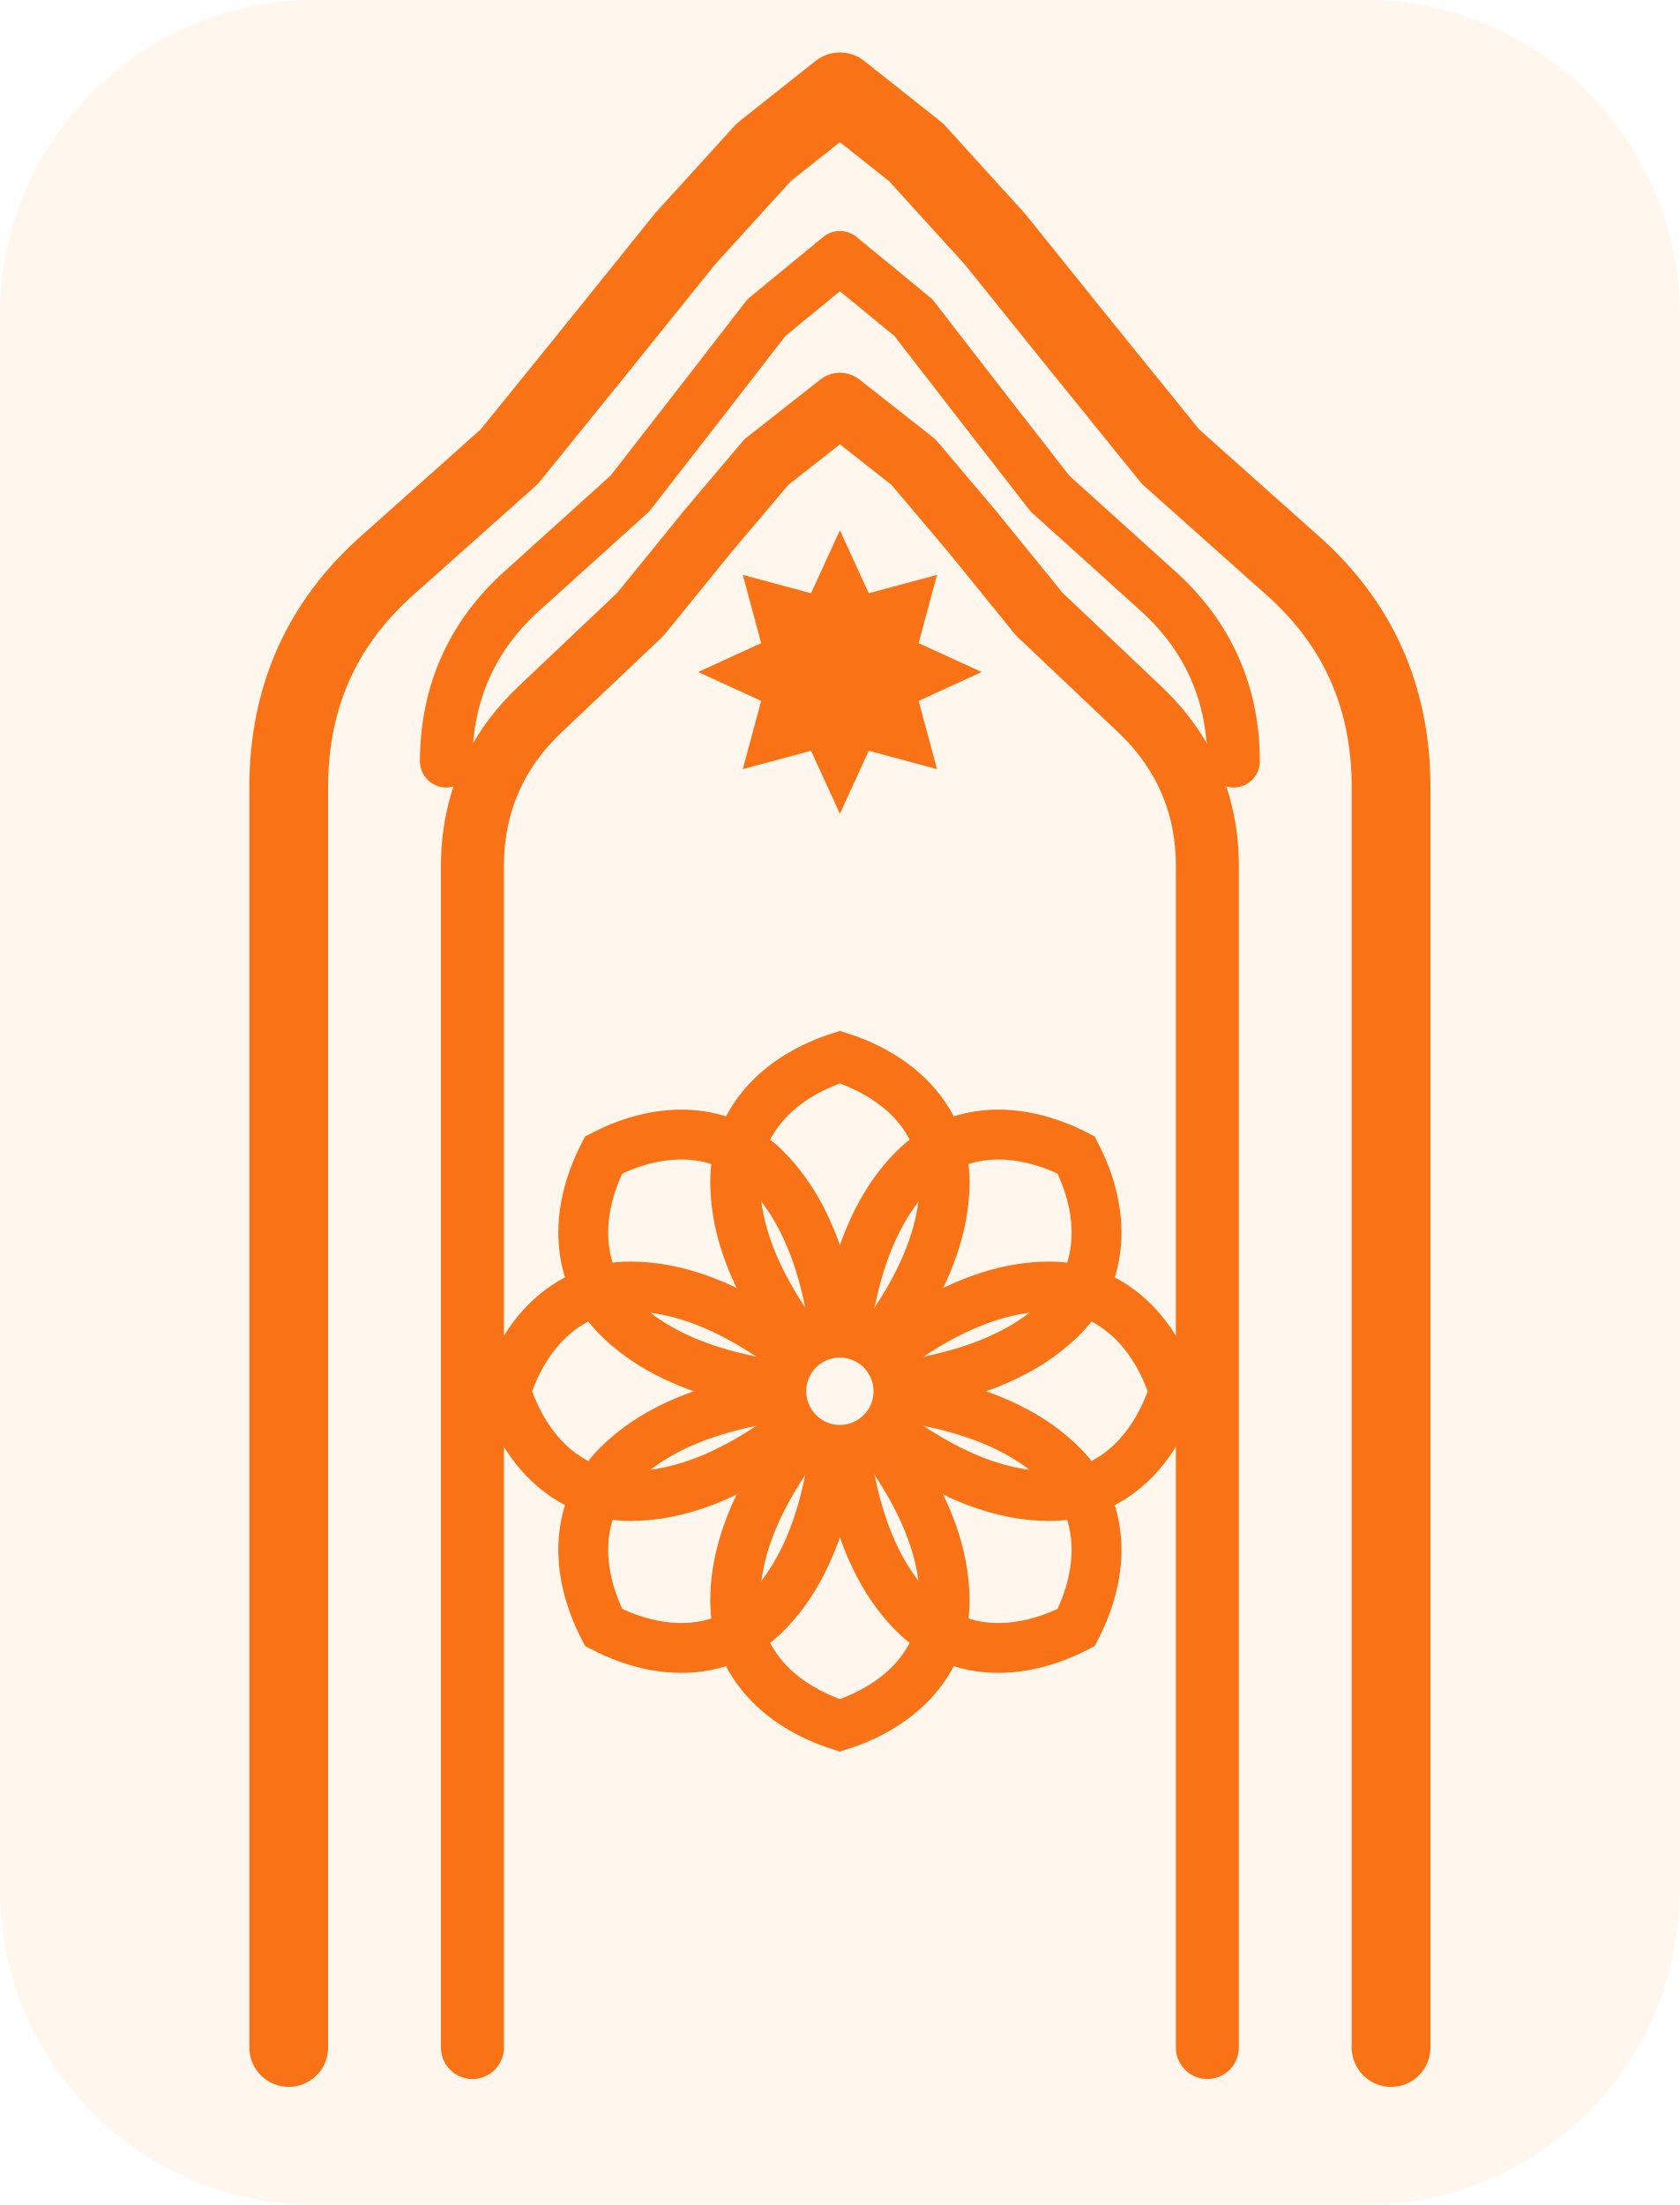
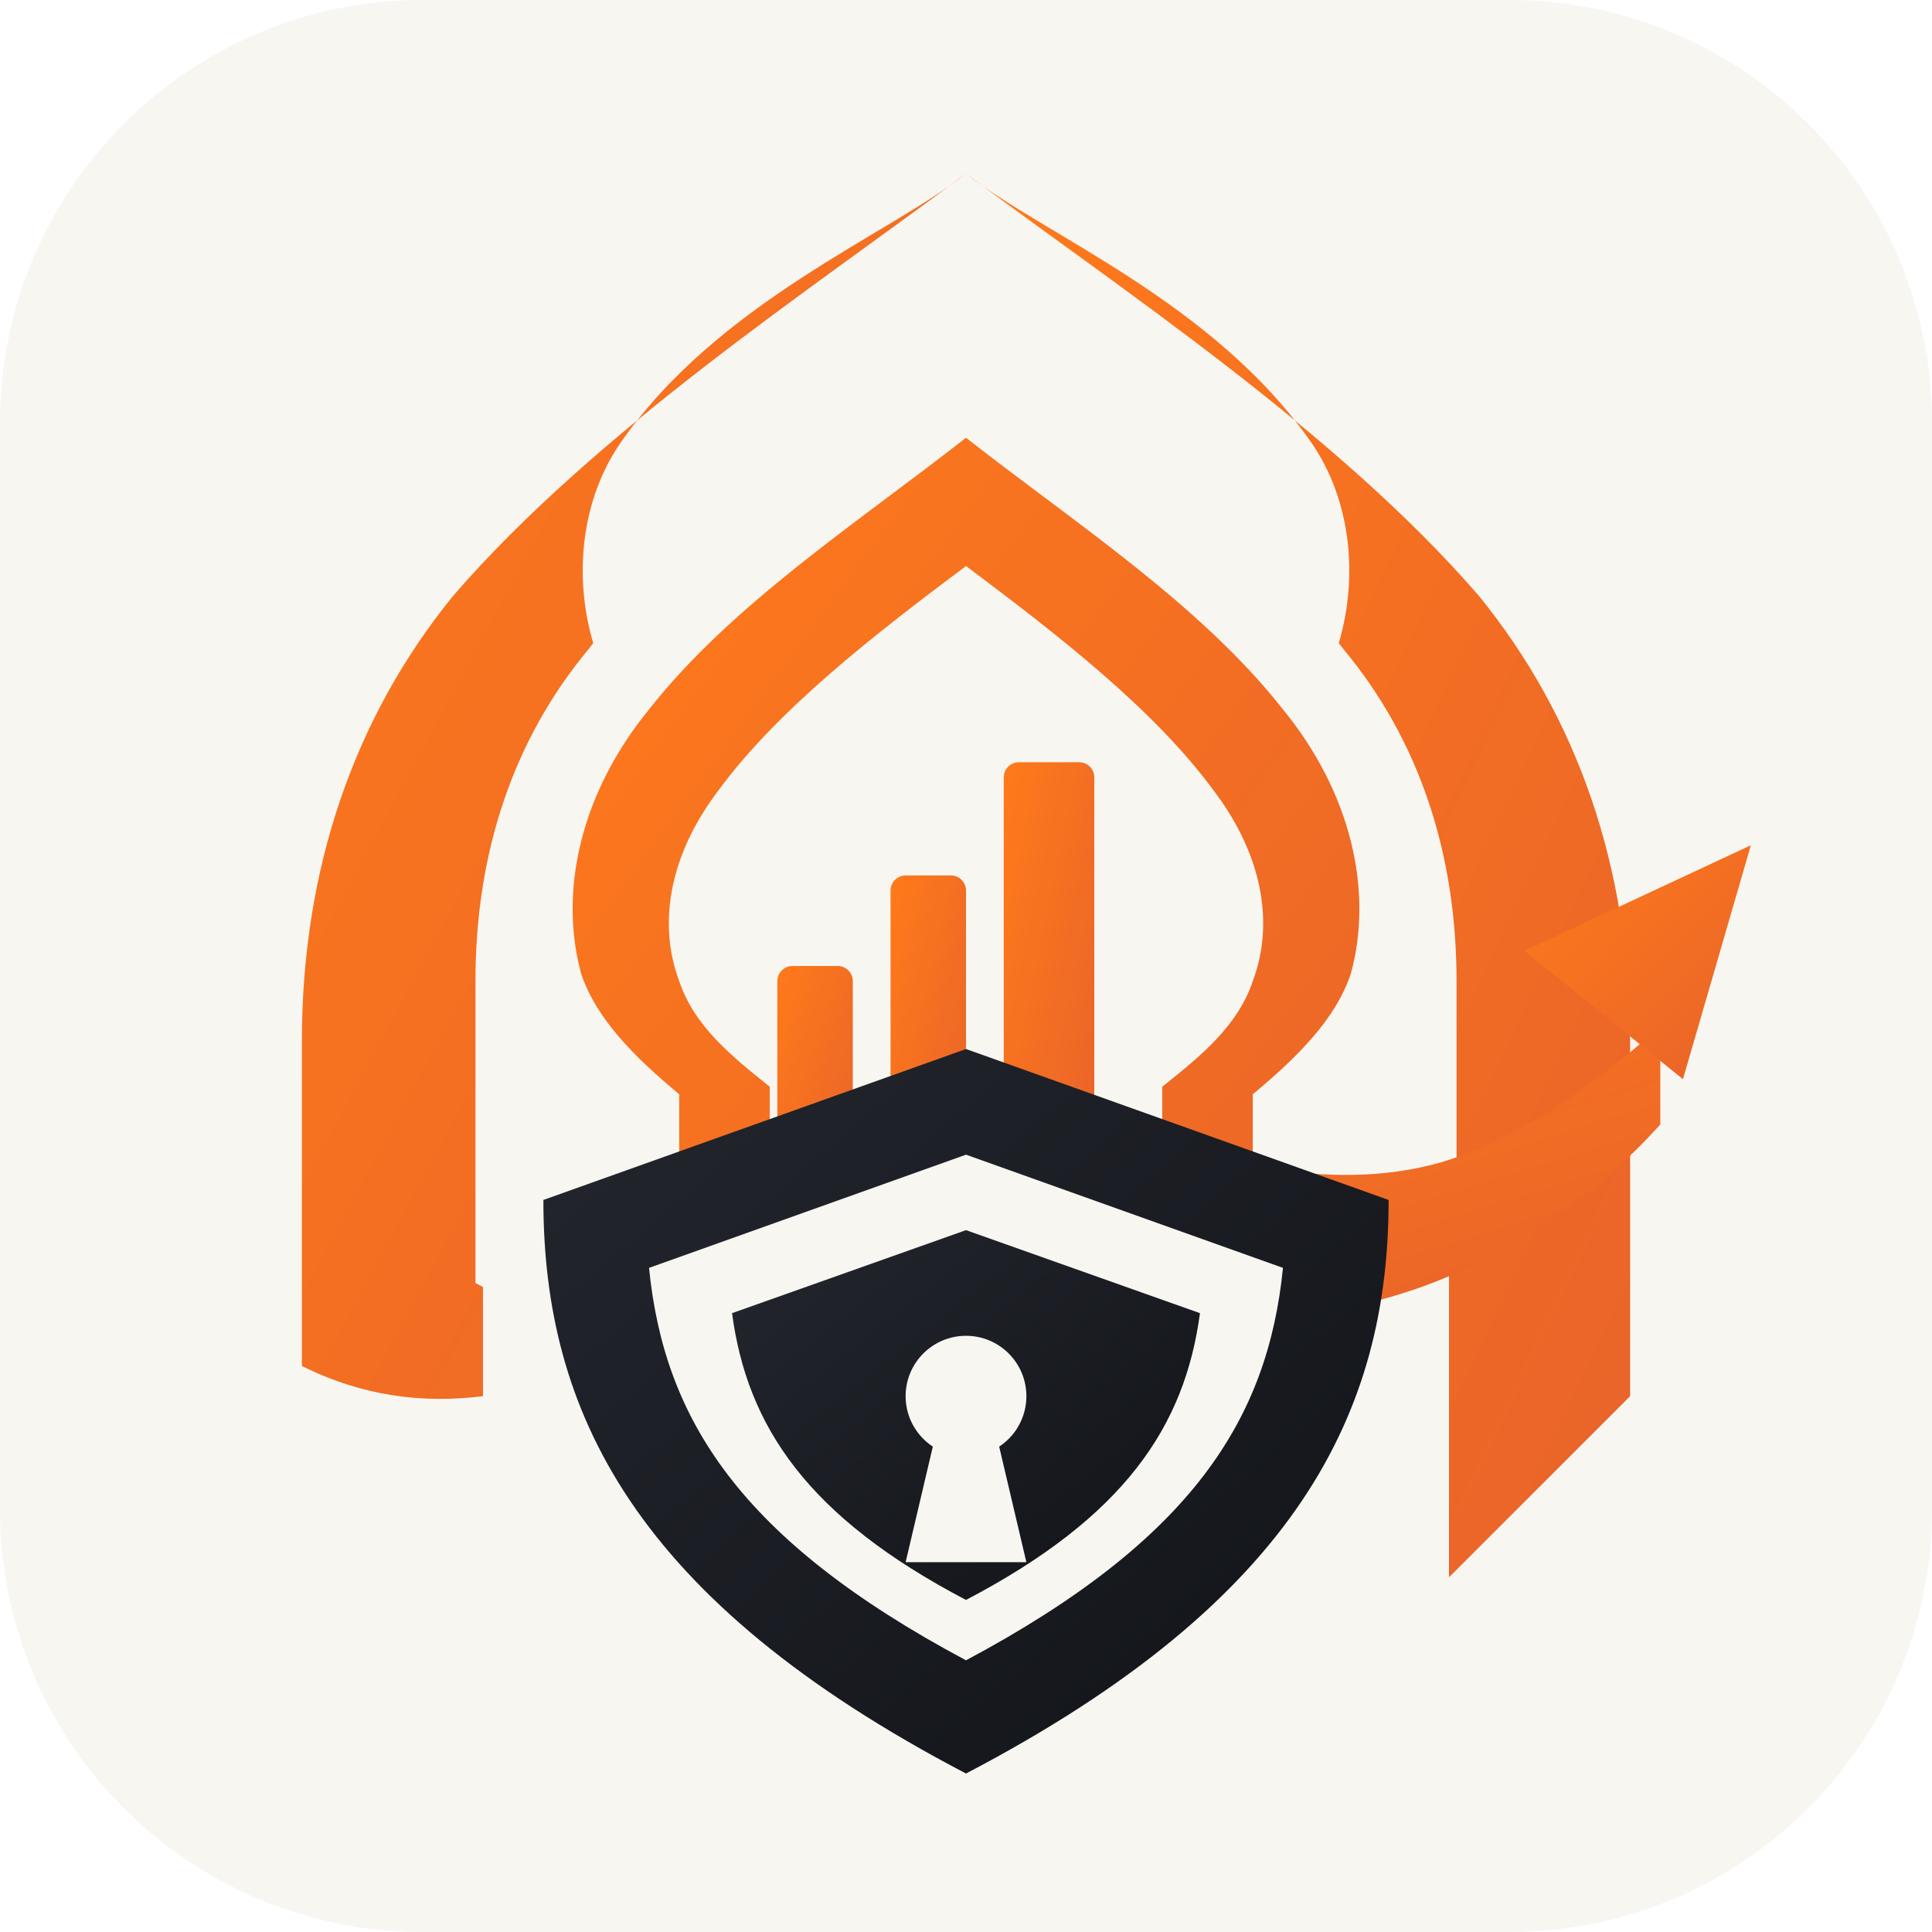
- <svg xmlns="http://www.w3.org/2000/svg" viewBox="0 0 64 84" fill="none">
-   <rect width="64" height="84" rx="12" fill="#FFF7ED" />
-   <path d="M11 78V30C11 26.5 12.3 23.7 14.8 21.5L19.4 17.4L22.8 13.2L26.1 9.1L29.1 5.8L32 3.5L34.9 5.8L37.9 9.1L41.2 13.2L44.6 17.4L49.2 21.5C51.7 23.7 53 26.5 53 30V78" stroke="#F97316" stroke-width="3" stroke-linecap="round" stroke-linejoin="round" />
-   <path d="M17 29C17 26.4 18 24.2 19.9 22.5L24 18.8L26.8 15.2L29.2 12.1L32 9.8L34.8 12.1L37.2 15.2L40 18.8L44.1 22.5C46 24.2 47 26.4 47 29" stroke="#F97316" stroke-width="2" stroke-linecap="round" stroke-linejoin="round" />
-   <path d="M18 78V33C18 30.6 18.9 28.6 20.6 27L24.4 23.4L27 20.2L29.2 17.6L32 15.4L34.8 17.6L37 20.2L39.6 23.4L43.4 27C45.1 28.6 46 30.6 46 33V78" stroke="#F97316" stroke-width="2.4" stroke-linecap="round" stroke-linejoin="round" />
-   <path d="M32 20.2L33.1 22.6L35.7 21.9L35 24.5L37.4 25.6L35 26.7L35.7 29.3L33.1 28.6L32 31L30.9 28.6L28.3 29.3L29 26.7L26.6 25.6L29 24.5L28.3 21.9L30.9 22.6Z" fill="#F97316" />
-   <g transform="translate(32 53) scale(0.95)">
-     <path d="M0 0 C2 -2.2 4.2 -5.2 4.2 -8.4 C4.2 -10.8 2.5 -12.6 0 -13.4 C-2.5 -12.6 -4.2 -10.8 -4.2 -8.4 C-4.2 -5.2 -2 -2.2 0 0Z" stroke="#F97316" stroke-width="2" fill="none" />
-     <path d="M0 0 C2 -2.2 4.2 -5.2 4.2 -8.4 C4.2 -10.8 2.5 -12.6 0 -13.4 C-2.5 -12.6 -4.2 -10.8 -4.2 -8.4 C-4.2 -5.2 -2 -2.2 0 0Z" stroke="#F97316" stroke-width="2" fill="none" transform="rotate(45)" />
-     <path d="M0 0 C2 -2.2 4.2 -5.2 4.2 -8.4 C4.2 -10.8 2.5 -12.6 0 -13.4 C-2.5 -12.6 -4.2 -10.8 -4.2 -8.4 C-4.2 -5.2 -2 -2.2 0 0Z" stroke="#F97316" stroke-width="2" fill="none" transform="rotate(90)" />
-     <path d="M0 0 C2 -2.2 4.2 -5.2 4.2 -8.4 C4.2 -10.8 2.5 -12.6 0 -13.4 C-2.5 -12.6 -4.2 -10.8 -4.2 -8.4 C-4.2 -5.2 -2 -2.2 0 0Z" stroke="#F97316" stroke-width="2" fill="none" transform="rotate(135)" />
-     <path d="M0 0 C2 -2.2 4.2 -5.2 4.2 -8.4 C4.2 -10.8 2.5 -12.6 0 -13.4 C-2.5 -12.6 -4.2 -10.8 -4.2 -8.4 C-4.2 -5.2 -2 -2.2 0 0Z" stroke="#F97316" stroke-width="2" fill="none" transform="rotate(180)" />
-     <path d="M0 0 C2 -2.2 4.2 -5.2 4.2 -8.4 C4.2 -10.8 2.5 -12.6 0 -13.4 C-2.5 -12.6 -4.2 -10.8 -4.2 -8.4 C-4.2 -5.2 -2 -2.2 0 0Z" stroke="#F97316" stroke-width="2" fill="none" transform="rotate(225)" />
-     <path d="M0 0 C2 -2.2 4.2 -5.2 4.2 -8.4 C4.2 -10.8 2.5 -12.6 0 -13.4 C-2.5 -12.6 -4.2 -10.8 -4.2 -8.4 C-4.2 -5.2 -2 -2.2 0 0Z" stroke="#F97316" stroke-width="2" fill="none" transform="rotate(270)" />
-     <path d="M0 0 C2 -2.2 4.2 -5.2 4.2 -8.4 C4.2 -10.8 2.5 -12.6 0 -13.4 C-2.5 -12.6 -4.2 -10.8 -4.2 -8.4 C-4.2 -5.2 -2 -2.2 0 0Z" stroke="#F97316" stroke-width="2" fill="none" transform="rotate(315)" />
-     <circle cx="0" cy="0" r="2.2" stroke="#F97316" stroke-width="1.7" fill="#FFF7ED" />
+ <svg xmlns="http://www.w3.org/2000/svg" viewBox="0 0 256 256" width="256" height="256" role="img" aria-label="Bank Al-Andalous favicon">
+   <defs>
+     <linearGradient id="orangeGrad" x1="0" y1="0" x2="1" y2="1">
+       <stop offset="0%" stop-color="#FF7A1A" />
+       <stop offset="100%" stop-color="#E8632A" />
+     </linearGradient>
+     <linearGradient id="darkGrad" x1="0" y1="0" x2="1" y2="1">
+       <stop offset="0%" stop-color="#23262D" />
+       <stop offset="100%" stop-color="#111318" />
+     </linearGradient>
+     <clipPath id="innerArchClip">
+       <path d="M128 50                 C145 65 168 79 178 96                 C185 108 187 122 182 133                 C179 139 174 144 168 148                 L168 191                 L128 211                 L88 191                 L88 148                 C82 144 77 139 74 133                 C69 122 71 108 78 96                 C88 79 111 65 128 50 Z" />
+     </clipPath>
+   </defs>
+   <rect width="256" height="256" rx="56" fill="#F8F6F1" />
+   <path d="M128 23         C148 38 177 57 196 79         C209 95 216 115 216 138         L216 185         C208 193 200 201 192 209         L192 145         C192 132 188 121 180 113         C174 107 172 97 176 89         C180 80 180 68 174 59         C161 40 138 31 128 23 Z" fill="url(#orangeGrad)" />
+   <path d="M128 23         C108 38 79 57 60 79         C47 95 40 115 40 138         L40 181         C48 185 56 186 64 185         L64 145         C64 132 68 121 76 113         C82 107 84 97 80 89         C76 80 76 68 82 59         C95 40 118 31 128 23 Z" fill="url(#orangeGrad)" />
+   <path d="M128 44         C145 57 165 69 178 86         C188 98 193 113 193 130         L193 164         L180 177         L180 141         C180 130 176 120 168 112         C162 106 160 96 164 88         C168 80 167 70 161 62         C152 49 138 42 128 35         C118 42 104 49 95 62         C89 70 88 80 92 88         C96 96 94 106 88 112         C80 120 76 130 76 141         L76 177         L63 170         L63 130         C63 113 68 98 78 86         C91 69 111 57 128 44 Z" fill="#F8F6F1" />
+   <path d="M128 58         C142 69 159 80 170 94         C179 105 182 118 179 129         C177 135 172 140 166 145         L166 183         L128 202         L90 183         L90 145         C84 140 79 135 77 129         C74 118 77 105 86 94         C97 80 114 69 128 58 Z" fill="url(#orangeGrad)" />
+   <path d="M128 75         C140 84 153 94 161 105         C167 113 169 122 166 130         C164 136 159 140 154 144         L154 168         L128 181         L102 168         L102 144         C97 140 92 136 90 130         C87 122 89 113 95 105         C103 94 116 84 128 75 Z" fill="#F8F6F1" />
+   <g clip-path="url(#innerArchClip)" fill="url(#orangeGrad)">
+     <rect x="103" y="128" width="10" height="31" rx="2" />
+     <rect x="118" y="116" width="10" height="43" rx="2" />
+     <rect x="133" y="101" width="12" height="58" rx="2" />
  </g>
+   <path d="M93 155         C112 149 131 147 148 151         C163 154 177 158 191 154         C201 151 211 144 220 136         L220 149         C211 159 199 167 187 171         C172 176 156 176 141 172         C126 168 110 168 96 173         Z" fill="url(#orangeGrad)" />
+   <path d="M202 126 L232 112 L223 143 Z" fill="url(#orangeGrad)" />
+   <path d="M72 159         L128 139         L184 159         C184 187 172 212 128 235         C84 212 72 187 72 159 Z" fill="url(#darkGrad)" />
+   <path d="M86 168         L128 153         L170 168         C168 188 158 204 128 220         C98 204 88 188 86 168 Z" fill="#F8F6F1" />
+   <path d="M97 174         L128 163         L159 174         C157 189 149 201 128 212         C107 201 99 189 97 174 Z" fill="url(#darkGrad)" />
+   <circle cx="128" cy="185" r="8" fill="#F8F6F1" />
+   <path d="M124 190 L132 190 L136 207 L120 207 Z" fill="#F8F6F1" />
</svg>
